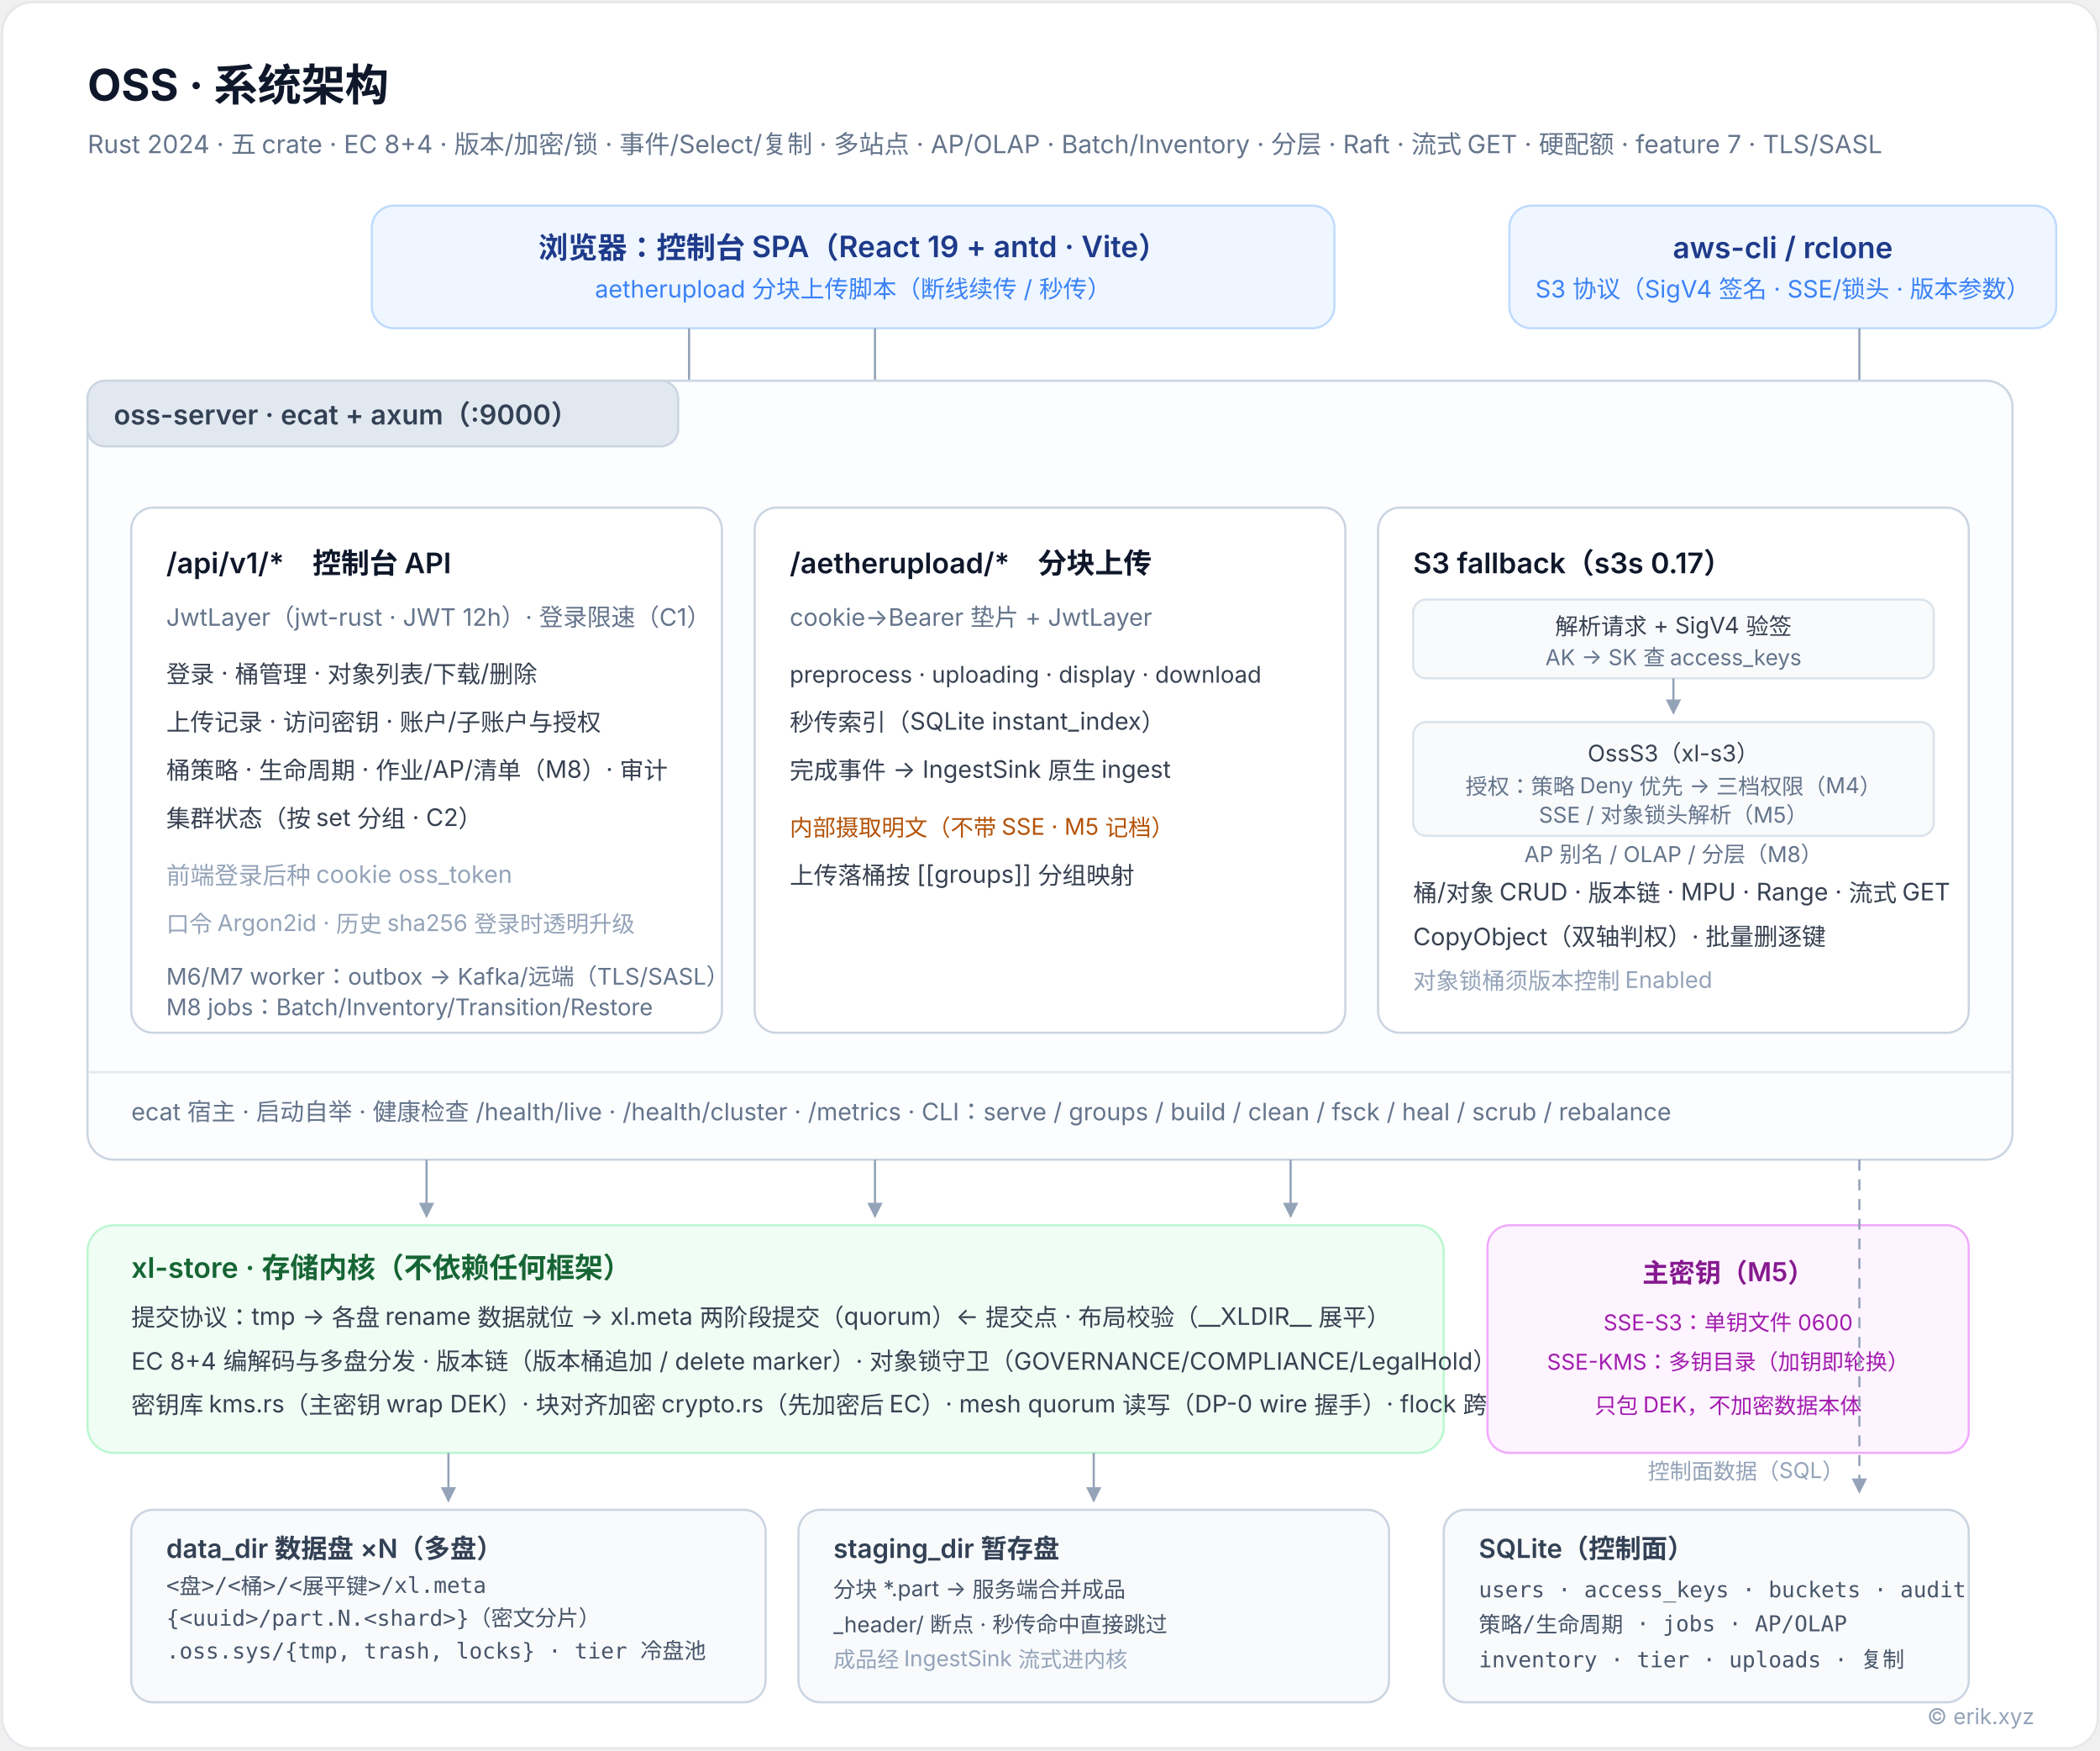
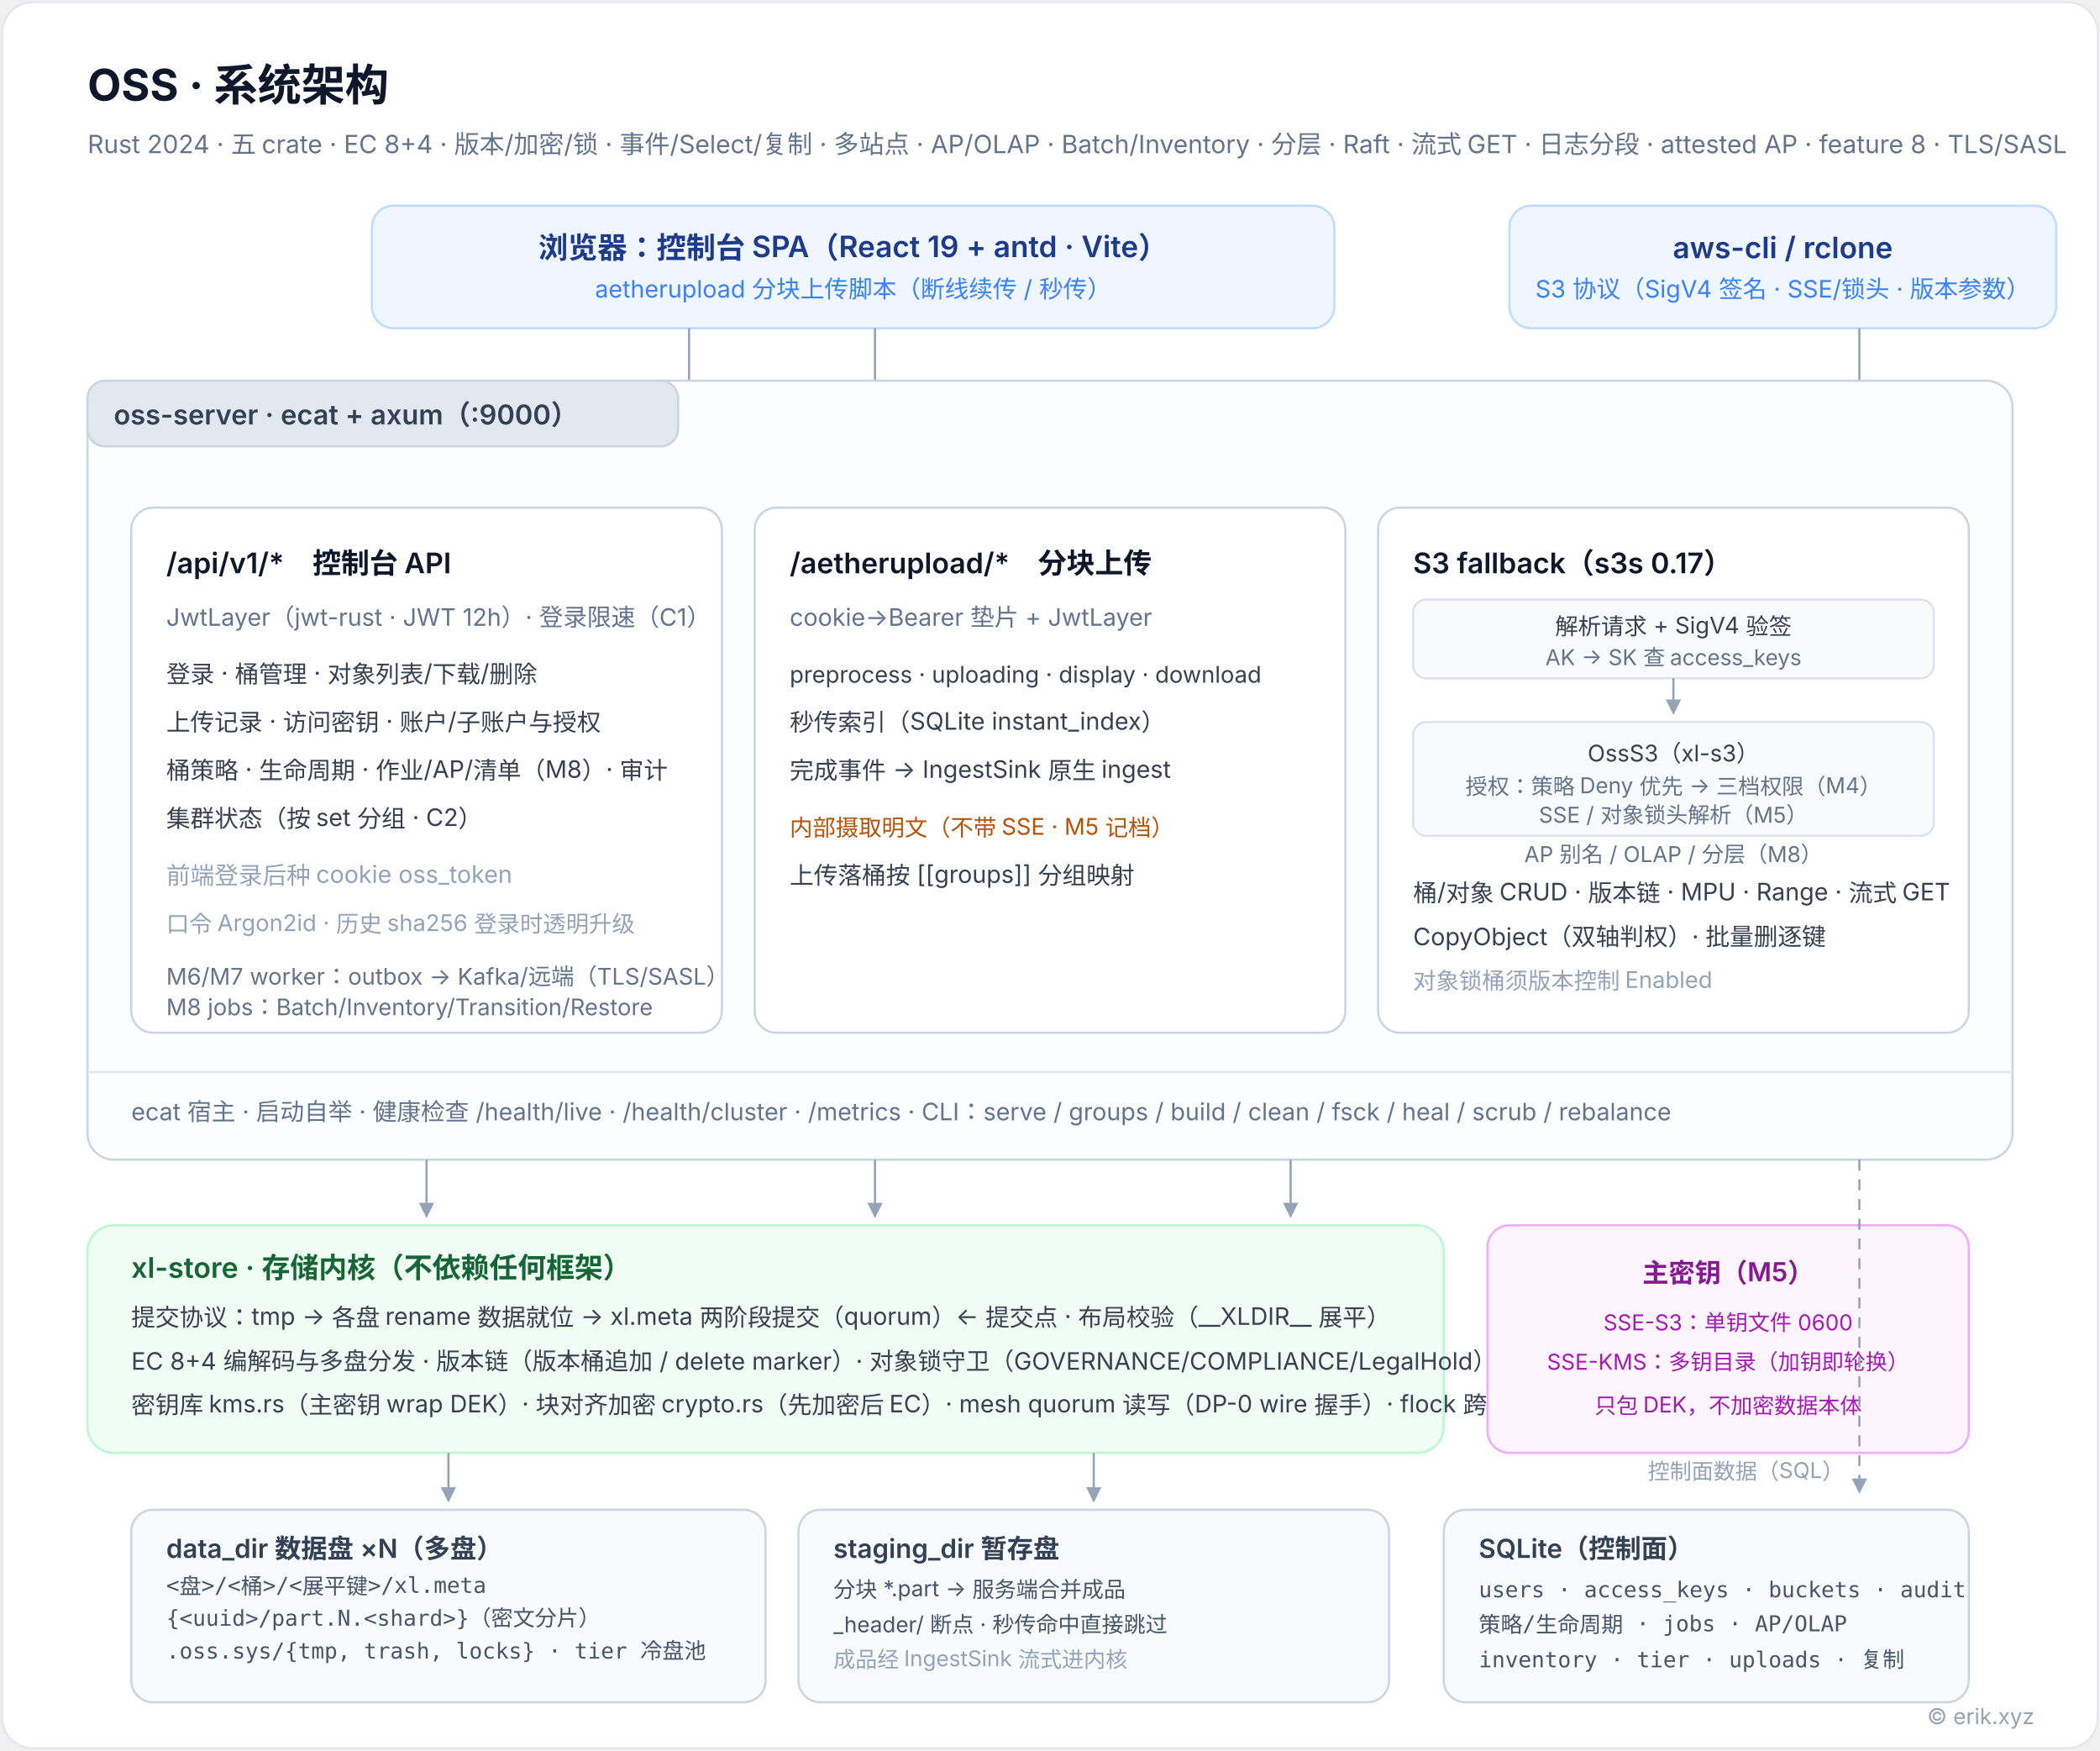
<svg xmlns="http://www.w3.org/2000/svg" viewBox="0 0 960 800" width="960" height="800" font-family="-apple-system, BlinkMacSystemFont, 'Segoe UI', 'Noto Sans SC', 'PingFang SC', 'Microsoft YaHei', sans-serif">
  <defs>
    <marker id="a" viewBox="0 0 10 10" refX="9" refY="5" markerWidth="7" markerHeight="7" orient="auto-start-reverse">
      <path d="M0,0 L10,5 L0,10 z" fill="#94a3b8" />
    </marker>
  </defs>
  <rect x="1" y="1" width="958" height="798" rx="14" fill="#ffffff" stroke="#e5e7eb" />
  <text x="40" y="46" font-size="20" font-weight="700" fill="#0f172a">OSS · 系统架构</text>
-   <text x="40" y="70" font-size="11.5" fill="#64748b">Rust 2024 · 五 crate · EC 8+4 · 版本/加密/锁 · 事件/Select/复制 · 多站点 · AP/OLAP · Batch/Inventory · 分层 · Raft · 流式 GET · 硬配额 · feature 7 · TLS/SASL</text>
+   <text x="40" y="70" font-size="11.5" fill="#64748b">Rust 2024 · 五 crate · EC 8+4 · 版本/加密/锁 · 事件/Select/复制 · 多站点 · AP/OLAP · Batch/Inventory · 分层 · Raft · 流式 GET · 日志分段 · attested AP · feature 8 · TLS/SASL</text>
  <rect x="690" y="94" width="250" height="56" rx="10" fill="#eff6ff" stroke="#bfdbfe" />
  <text x="815" y="118" font-size="13.5" font-weight="600" fill="#1e3a8a" text-anchor="middle">aws-cli / rclone</text>
  <text x="815" y="136" font-size="11" fill="#3b82f6" text-anchor="middle">S3 协议（SigV4 签名 · SSE/锁头 · 版本参数）</text>
  <rect x="170" y="94" width="440" height="56" rx="10" fill="#eff6ff" stroke="#bfdbfe" />
  <text x="390" y="118" font-size="13.5" font-weight="600" fill="#1e3a8a" text-anchor="middle">浏览器：控制台 SPA（React 19 + antd · Vite）</text>
  <text x="390" y="136" font-size="11" fill="#3b82f6" text-anchor="middle">aetherupload 分块上传脚本（断线续传 / 秒传）</text>
  <line x1="850" y1="150" x2="850" y2="228" stroke="#94a3b8" marker-end="url(#a)" />
  <line x1="315" y1="150" x2="315" y2="228" stroke="#94a3b8" marker-end="url(#a)" />
  <line x1="400" y1="150" x2="400" y2="228" stroke="#94a3b8" marker-end="url(#a)" />
  <rect x="40" y="174" width="880" height="356" rx="12" fill="#fbfdff" stroke="#cbd5e1" />
  <rect x="40" y="174" width="270" height="30" rx="8" fill="#e2e8f0" stroke="#cbd5e1" />
  <text x="52" y="194" font-size="12.5" font-weight="600" fill="#334155">oss-server · ecat + axum（:9000）</text>
  <rect x="60" y="232" width="270" height="240" rx="10" fill="#ffffff" stroke="#cbd5e1" />
  <text x="76" y="262" font-size="13" font-weight="600" fill="#0f172a">/api/v1/*　控制台 API</text>
  <text x="76" y="286" font-size="11" fill="#64748b">JwtLayer（jwt-rust · JWT 12h）· 登录限速（C1）</text>
  <text x="76" y="312" font-size="11" fill="#374151">登录 · 桶管理 · 对象列表/下载/删除</text>
  <text x="76" y="334" font-size="11" fill="#374151">上传记录 · 访问密钥 · 账户/子账户与授权</text>
  <text x="76" y="356" font-size="11" fill="#374151">桶策略 · 生命周期 · 作业/AP/清单（M8）· 审计</text>
  <text x="76" y="378" font-size="11" fill="#374151">集群状态（按 set 分组 · C2）</text>
  <text x="76" y="404" font-size="11" fill="#94a3b8">前端登录后种 cookie oss_token</text>
  <text x="76" y="426" font-size="10.5" fill="#94a3b8">口令 Argon2id · 历史 sha256 登录时透明升级</text>
  <text x="76" y="450" font-size="10.5" fill="#64748b">M6/M7 worker：outbox → Kafka/远端（TLS/SASL）</text>
  <text x="76" y="464" font-size="10.5" fill="#64748b">M8 jobs：Batch/Inventory/Transition/Restore</text>
  <rect x="345" y="232" width="270" height="240" rx="10" fill="#ffffff" stroke="#cbd5e1" />
  <text x="361" y="262" font-size="13" font-weight="600" fill="#0f172a">/aetherupload/*　分块上传</text>
  <text x="361" y="286" font-size="11" fill="#64748b">cookie→Bearer 垫片 + JwtLayer</text>
  <text x="361" y="312" font-size="10.5" fill="#374151">preprocess · uploading · display · download</text>
  <text x="361" y="334" font-size="11" fill="#374151">秒传索引（SQLite instant_index）</text>
  <text x="361" y="356" font-size="11" fill="#374151">完成事件 → IngestSink 原生 ingest</text>
  <text x="361" y="382" font-size="10.5" fill="#b45309">内部摄取明文（不带 SSE · M5 记档）</text>
  <text x="361" y="404" font-size="11" fill="#374151">上传落桶按 [[groups]] 分组映射</text>
  <rect x="630" y="232" width="270" height="240" rx="10" fill="#ffffff" stroke="#cbd5e1" />
  <text x="646" y="262" font-size="13" font-weight="600" fill="#0f172a">S3 fallback（s3s 0.17）</text>
  <rect x="646" y="274" width="238" height="36" rx="6" fill="#f8fafc" stroke="#dbe3ec" />
  <text x="765" y="290" font-size="10.5" fill="#374151" text-anchor="middle">解析请求 + SigV4 验签</text>
  <text x="765" y="304" font-size="10" fill="#64748b" text-anchor="middle">AK → SK 查 access_keys</text>
  <line x1="765" y1="310" x2="765" y2="326" stroke="#94a3b8" marker-end="url(#a)" />
  <rect x="646" y="330" width="238" height="52" rx="6" fill="#f8fafc" stroke="#dbe3ec" />
  <text x="765" y="348" font-size="10.5" fill="#374151" text-anchor="middle">OssS3（xl-s3）</text>
  <text x="765" y="363" font-size="10" fill="#64748b" text-anchor="middle">授权：策略 Deny 优先 → 三档权限（M4）</text>
  <text x="765" y="376" font-size="10" fill="#64748b" text-anchor="middle">SSE / 对象锁头解析（M5）</text>
  <text x="765" y="394" font-size="10" fill="#64748b" text-anchor="middle">AP 别名 / OLAP / 分层（M8）</text>
  <text x="646" y="412" font-size="11" fill="#374151">桶/对象 CRUD · 版本链 · MPU · Range · 流式 GET</text>
  <text x="646" y="432" font-size="11" fill="#374151">CopyObject（双轴判权）· 批量删逐键</text>
  <text x="646" y="452" font-size="10.5" fill="#94a3b8">对象锁桶须版本控制 Enabled</text>
  <line x1="40" y1="490" x2="920" y2="490" stroke="#e5e7eb" />
  <text x="60" y="512" font-size="11" fill="#64748b">ecat 宿主 · 启动自举 · 健康检查 /health/live · /health/cluster · /metrics · CLI：serve / groups / build / clean / fsck / heal / scrub / rebalance</text>
  <line x1="195" y1="530" x2="195" y2="556" stroke="#94a3b8" marker-end="url(#a)" />
  <line x1="400" y1="530" x2="400" y2="556" stroke="#94a3b8" marker-end="url(#a)" />
  <line x1="590" y1="530" x2="590" y2="556" stroke="#94a3b8" marker-end="url(#a)" />
  <rect x="40" y="560" width="620" height="104" rx="12" fill="#f0fdf4" stroke="#bbf7d0" />
  <text x="60" y="584" font-size="13" font-weight="600" fill="#166534">xl-store · 存储内核（不依赖任何框架）</text>
  <text x="60" y="606" font-size="11" fill="#374151">提交协议：tmp → 各盘 rename 数据就位 → xl.meta 两阶段提交（quorum）← 提交点 · 布局校验（__XLDIR__ 展平）</text>
  <text x="60" y="626" font-size="11" fill="#374151">EC 8+4 编解码与多盘分发 · 版本链（版本桶追加 / delete marker）· 对象锁守卫（GOVERNANCE/COMPLIANCE/LegalHold） · 复制状态（M6）</text>
  <text x="60" y="646" font-size="11" fill="#374151">密钥库 kms.rs（主密钥 wrap DEK）· 块对齐加密 crypto.rs（先加密后 EC）· mesh quorum 读写（DP-0 wire 握手）· flock 跨进程锁</text>
  <rect x="680" y="560" width="220" height="104" rx="10" fill="#fdf4ff" stroke="#f0abfc" />
  <text x="790" y="586" font-size="12" font-weight="600" fill="#86198f" text-anchor="middle">主密钥（M5）</text>
  <text x="790" y="608" font-size="10" fill="#a21caf" text-anchor="middle">SSE-S3：单钥文件 0600</text>
  <text x="790" y="626" font-size="10" fill="#a21caf" text-anchor="middle">SSE-KMS：多钥目录（加钥即轮换）</text>
  <text x="790" y="646" font-size="10" fill="#a21caf" text-anchor="middle">只包 DEK，不加密数据本体</text>
  <line x1="850" y1="530" x2="850" y2="682" stroke="#94a3b8" stroke-dasharray="5 4" marker-end="url(#a)" />
  <text x="843" y="676" font-size="10" fill="#94a3b8" text-anchor="end">控制面数据（SQL）</text>
  <line x1="205" y1="664" x2="205" y2="686" stroke="#94a3b8" marker-end="url(#a)" />
  <line x1="500" y1="664" x2="500" y2="686" stroke="#94a3b8" marker-end="url(#a)" />
  <rect x="60" y="690" width="290" height="88" rx="10" fill="#f8fafc" stroke="#cbd5e1" />
  <text x="76" y="712" font-size="12" font-weight="600" fill="#334155">data_dir 数据盘 ×N（多盘）</text>
  <text x="76" y="728" font-size="10" fill="#475569" font-family="ui-monospace, SFMono-Regular, Menlo, monospace">&lt;盘&gt;/&lt;桶&gt;/&lt;展平键&gt;/xl.meta</text>
  <text x="76" y="743" font-size="10" fill="#475569" font-family="ui-monospace, SFMono-Regular, Menlo, monospace">{&lt;uuid&gt;/part.N.&lt;shard&gt;}（密文分片）</text>
  <text x="76" y="758" font-size="10" fill="#475569" font-family="ui-monospace, SFMono-Regular, Menlo, monospace">.oss.sys/{tmp, trash, locks} · tier 冷盘池</text>
  <rect x="365" y="690" width="270" height="88" rx="10" fill="#f8fafc" stroke="#cbd5e1" />
  <text x="381" y="712" font-size="12" font-weight="600" fill="#334155">staging_dir 暂存盘</text>
  <text x="381" y="730" font-size="10" fill="#475569">分块 *.part → 服务端合并成品</text>
  <text x="381" y="746" font-size="10" fill="#475569">_header/ 断点 · 秒传命中直接跳过</text>
  <text x="381" y="762" font-size="10" fill="#94a3b8">成品经 IngestSink 流式进内核</text>
  <rect x="660" y="690" width="240" height="88" rx="10" fill="#f8fafc" stroke="#cbd5e1" />
  <text x="676" y="712" font-size="12" font-weight="600" fill="#334155">SQLite（控制面）</text>
  <text x="676" y="730" font-size="10" fill="#475569" font-family="ui-monospace, SFMono-Regular, Menlo, monospace">users · access_keys · buckets · audit</text>
  <text x="676" y="746" font-size="10" fill="#475569" font-family="ui-monospace, SFMono-Regular, Menlo, monospace">策略/生命周期 · jobs · AP/OLAP</text>
  <text x="676" y="762" font-size="10" fill="#475569" font-family="ui-monospace, SFMono-Regular, Menlo, monospace">inventory · tier · uploads · 复制</text>
  <text x="930" y="788" font-size="10" fill="#94a3b8" text-anchor="end">© erik.xyz</text>
</svg>
